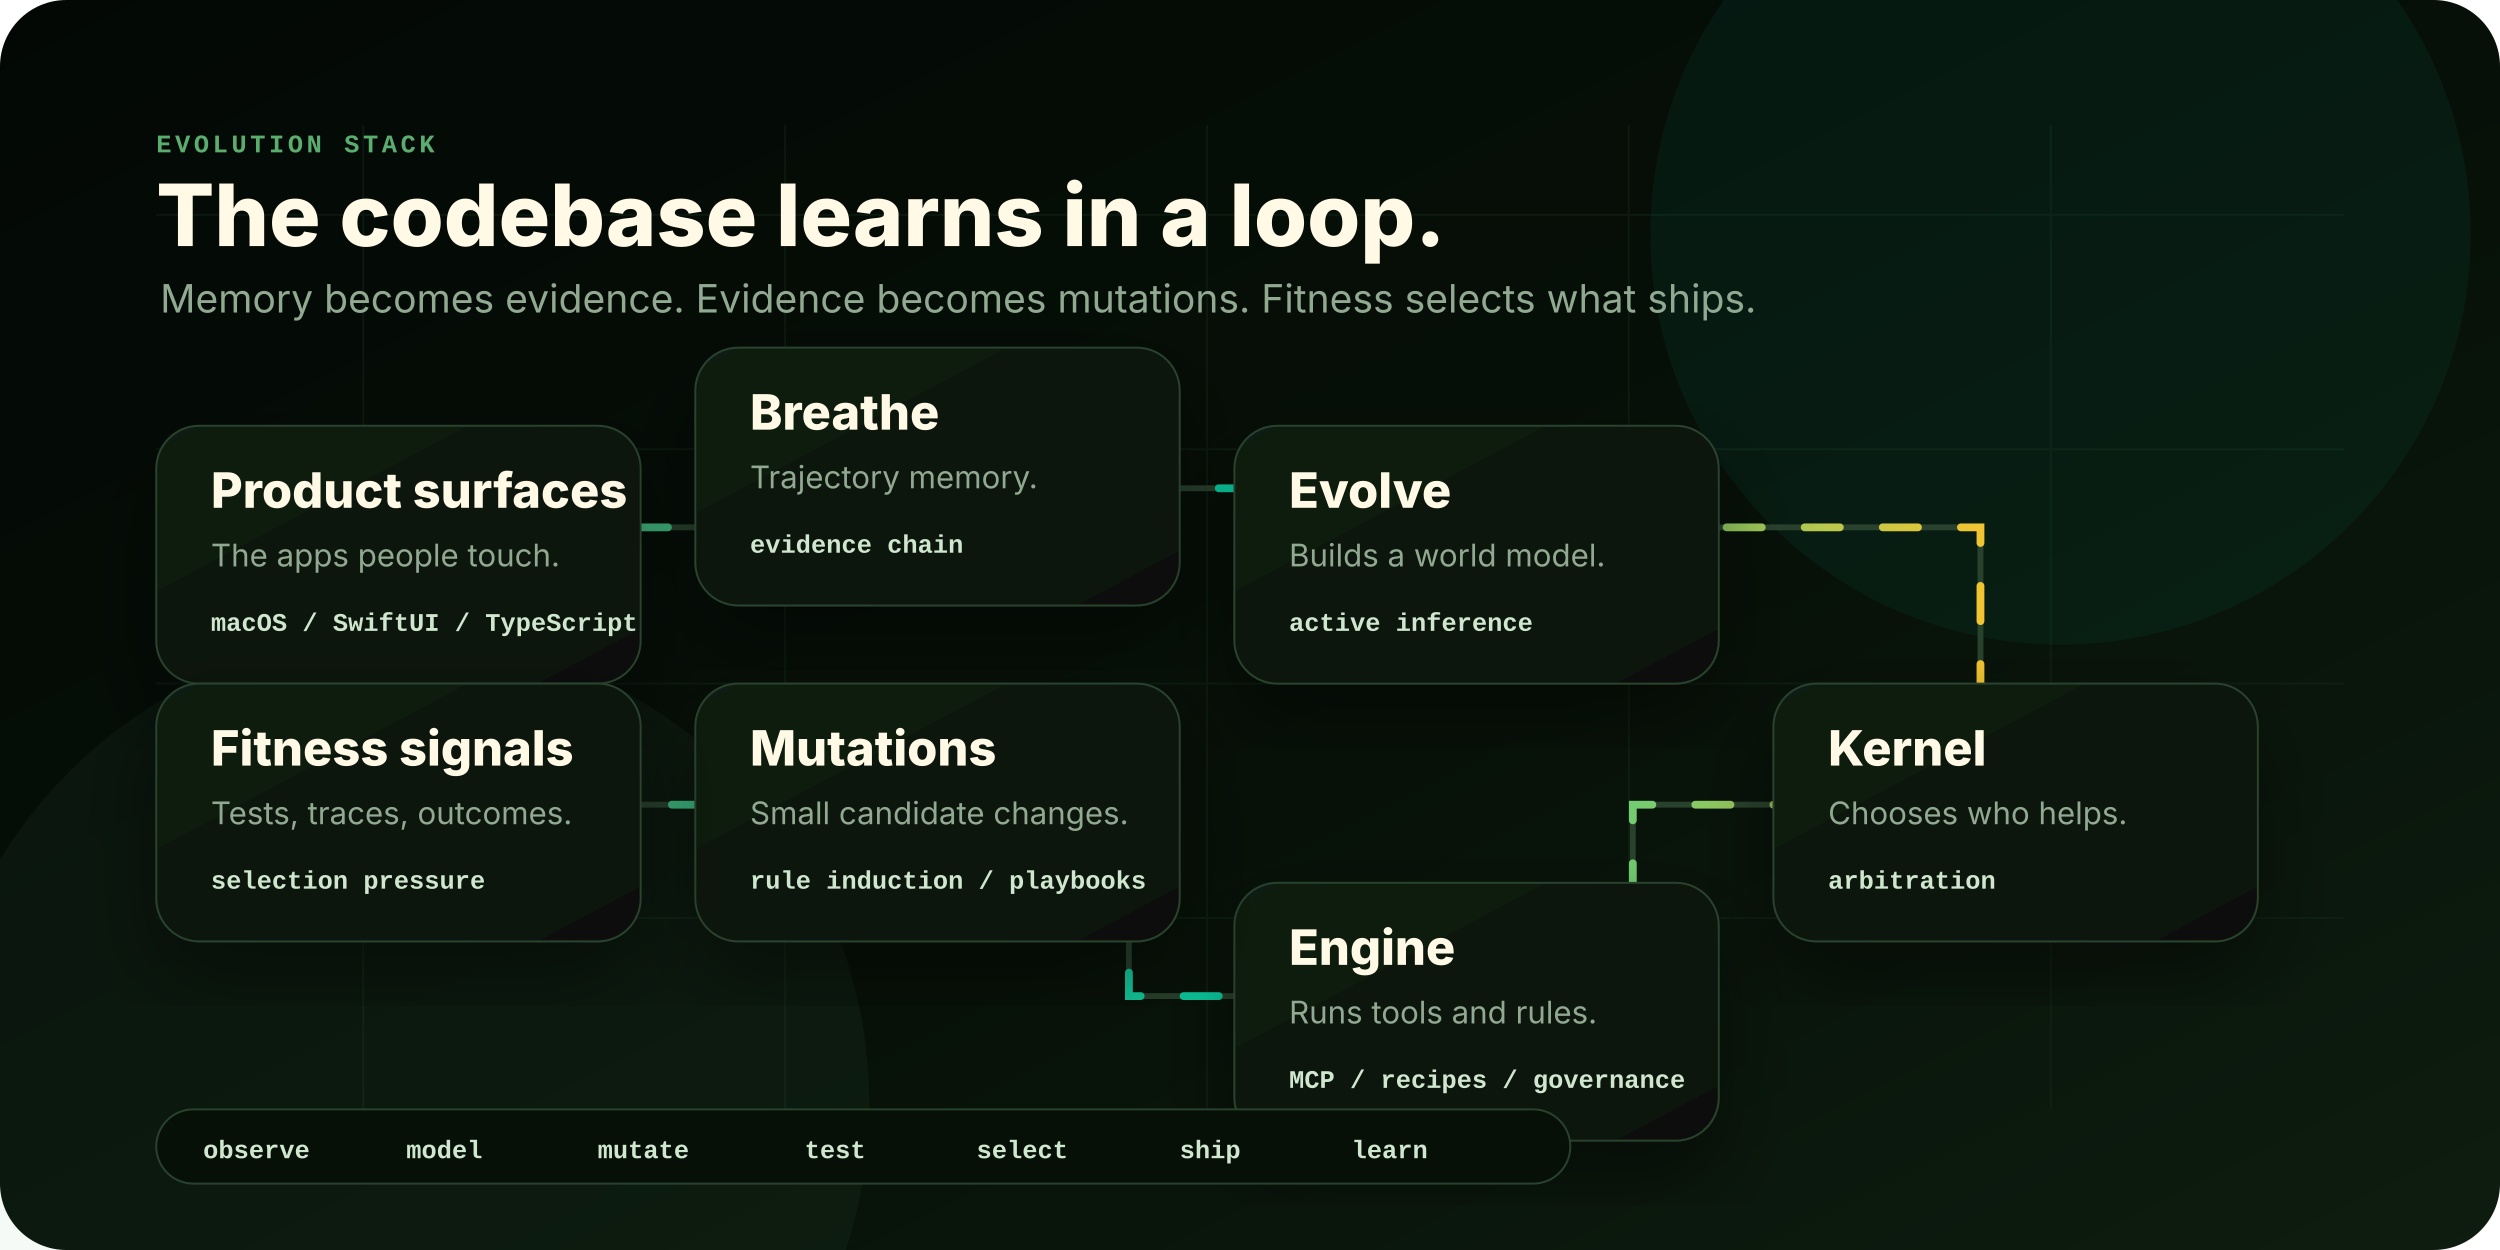
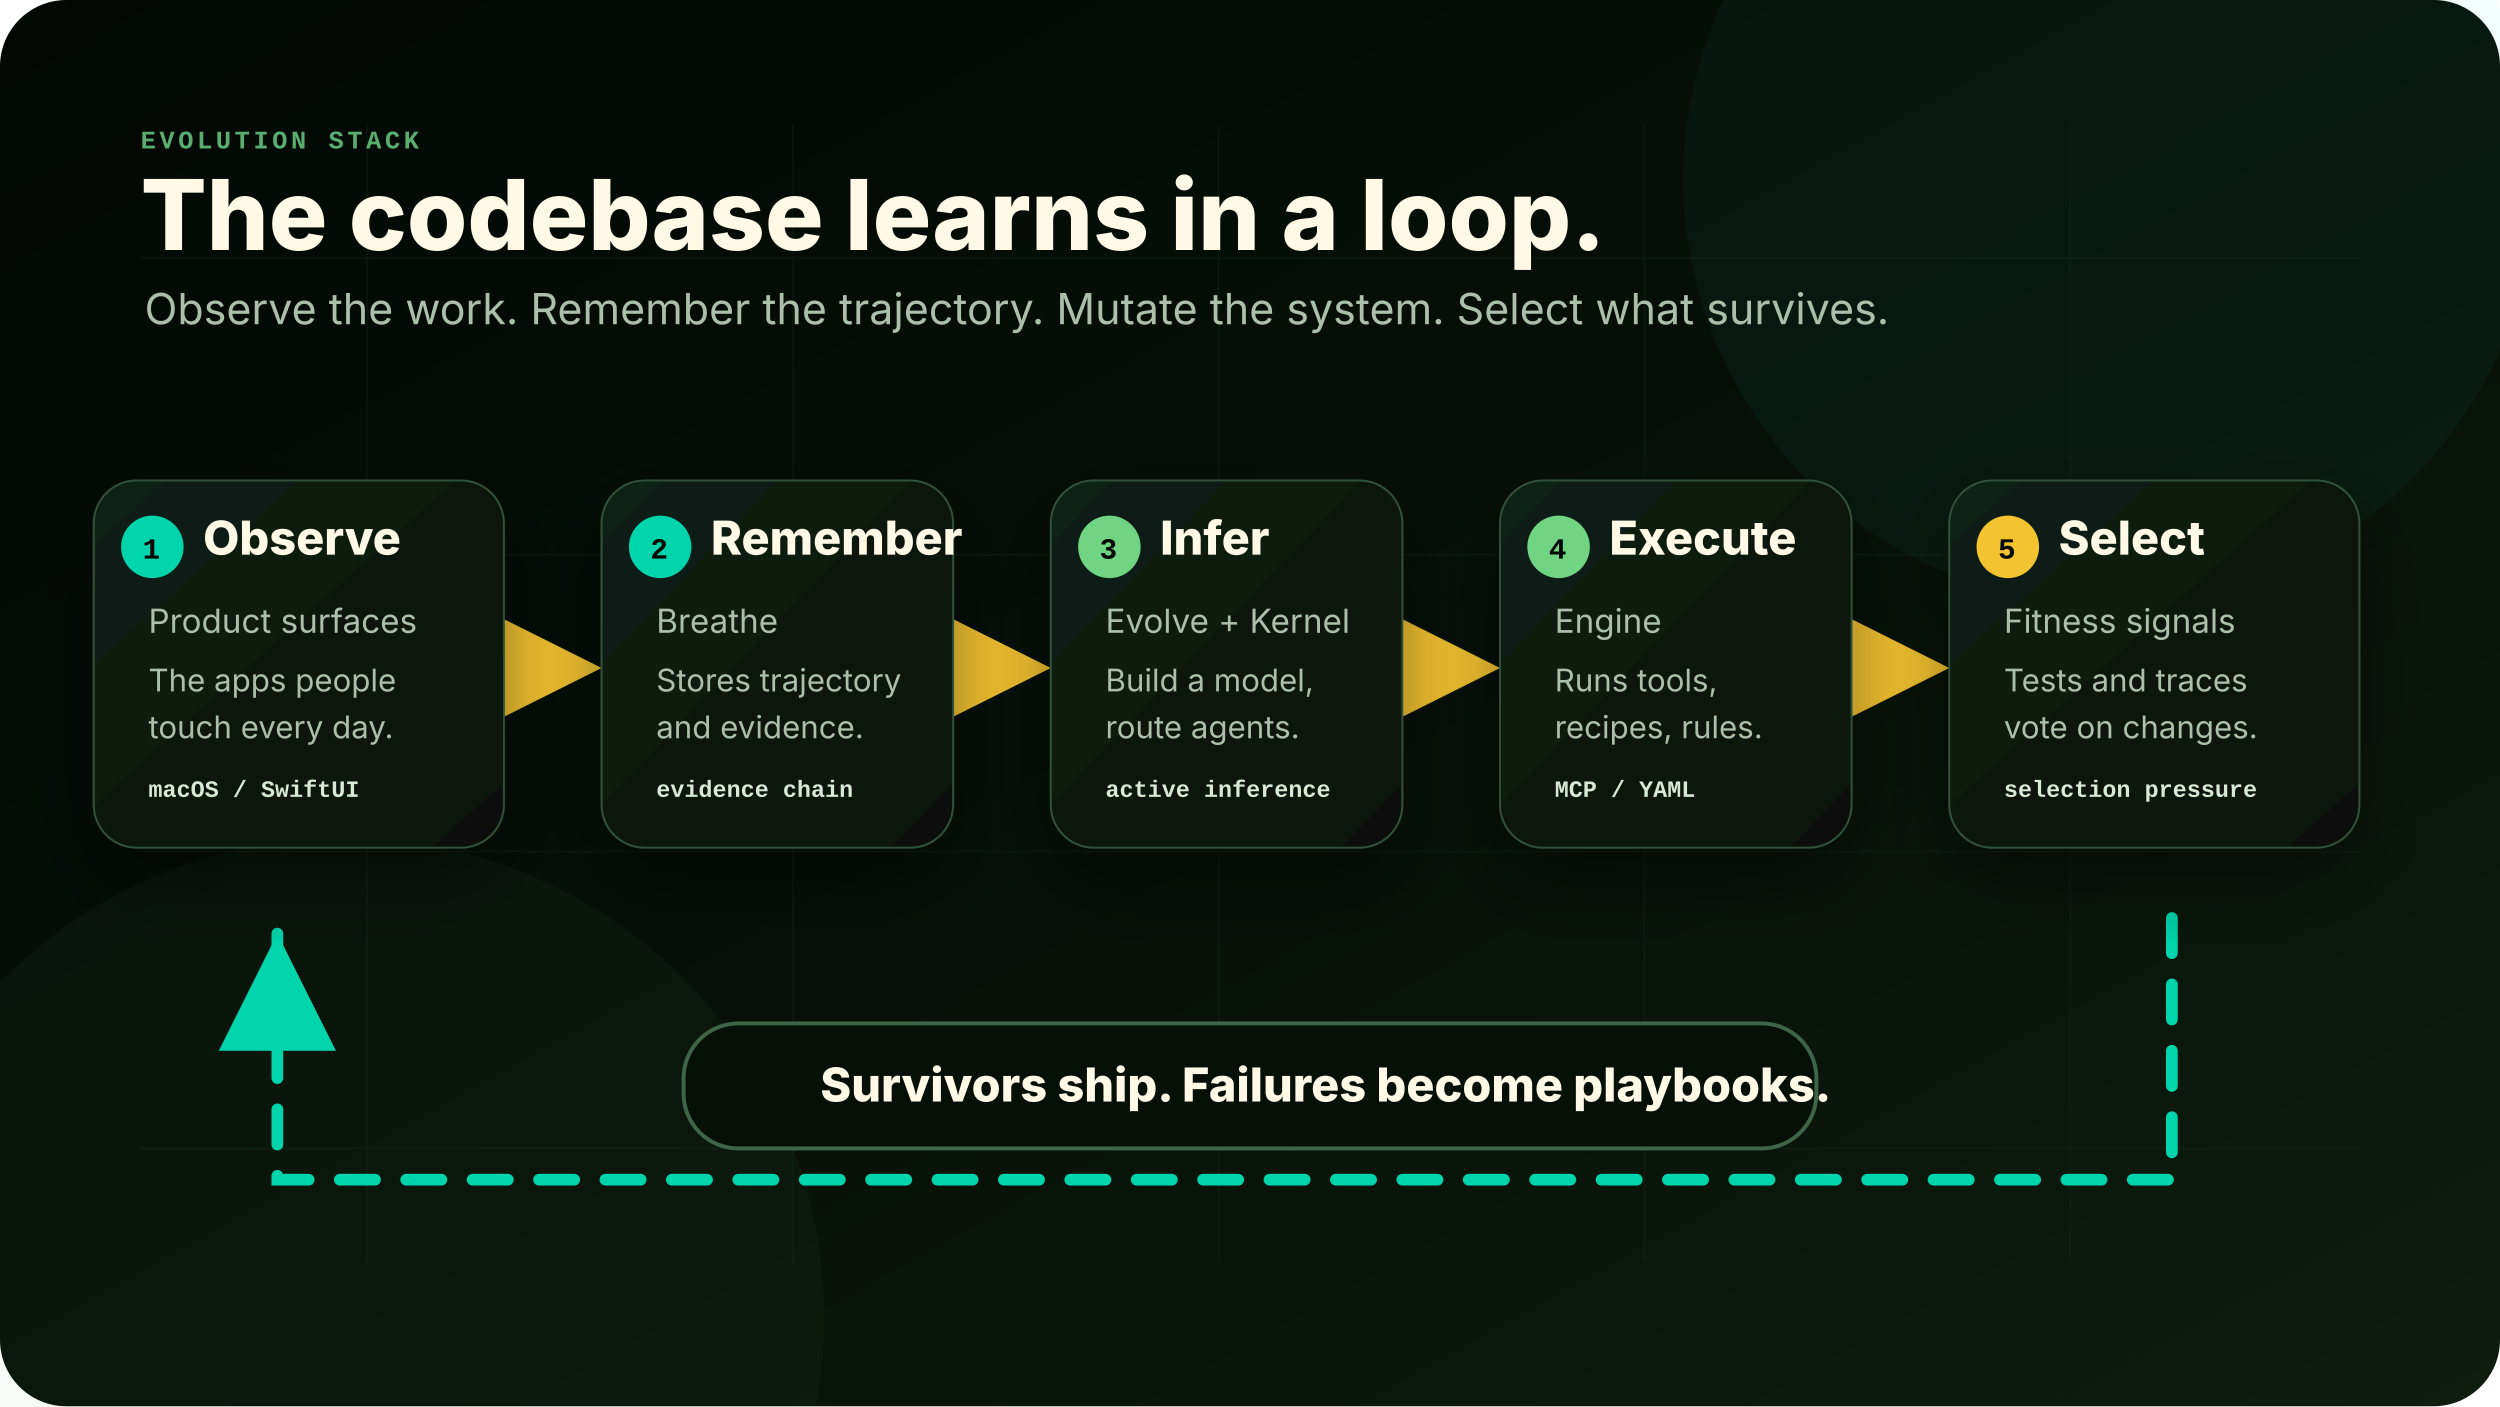
- <svg xmlns="http://www.w3.org/2000/svg" viewBox="0 0 1280 640" role="img" aria-labelledby="title desc">
+ <svg xmlns="http://www.w3.org/2000/svg" viewBox="0 0 1280 720" role="img" aria-labelledby="title desc">
  <defs>
    <linearGradient id="bg" x1="0" y1="0" x2="1" y2="1">
      <stop offset="0" stop-color="#030805" />
      <stop offset="0.58" stop-color="#071108" />
      <stop offset="1" stop-color="#0e1d10" />
    </linearGradient>
    <linearGradient id="node" x1="0" y1="0" x2="1" y2="1">
-       <stop offset="0" stop-color="#101e12" />
+       <stop offset="0" stop-color="#102115" />
      <stop offset="1" stop-color="#071007" />
    </linearGradient>
-     <linearGradient id="pulse" x1="0" y1="0" x2="1" y2="0">
-       <stop offset="0" stop-color="#5bad6f" />
-       <stop offset="0.58" stop-color="#00d4aa" />
+     <linearGradient id="flow" x1="0" y1="0" x2="1" y2="0">
+       <stop offset="0" stop-color="#00d4aa" />
+       <stop offset="0.58" stop-color="#71d483" />
      <stop offset="1" stop-color="#f4c430" />
    </linearGradient>
    <filter id="shadow" x="-20%" y="-25%" width="140%" height="150%">
-       <feDropShadow dx="0" dy="20" stdDeviation="22" flood-color="#000000" flood-opacity="0.42" />
+       <feDropShadow dx="0" dy="18" stdDeviation="20" flood-color="#000000" flood-opacity="0.42" />
    </filter>
+     <marker id="arrow" markerWidth="14" markerHeight="14" refX="10" refY="5" orient="auto" markerUnits="strokeWidth">
+       <path d="M0 0 L10 5 L0 10 Z" fill="#f4c430" />
+     </marker>
+     <marker id="arrowGreen" markerWidth="14" markerHeight="14" refX="10" refY="5" orient="auto" markerUnits="strokeWidth">
+       <path d="M0 0 L10 5 L0 10 Z" fill="#00d4aa" />
+     </marker>
    <style>
      .sans { font-family: Inter, ui-sans-serif, system-ui, -apple-system, BlinkMacSystemFont, "Segoe UI", sans-serif; }
      .mono { font-family: ui-monospace, SFMono-Regular, Menlo, Monaco, Consolas, "Liberation Mono", monospace; }
      .title { fill: #fff9e6; font-weight: 800; }
-       .muted { fill: #91a891; }
+       .muted { fill: #aac0aa; }
      .label { fill: #5bad6f; font-size: 13px; font-weight: 800; letter-spacing: 0.14em; }
-       .chip { fill: #cfe6cf; font-size: 13px; font-weight: 700; }
-       .edge { fill: none; stroke: #29422d; stroke-width: 3; stroke-linecap: round; }
-       .active-edge { fill: none; stroke: url(#pulse); stroke-width: 4; stroke-linecap: round; stroke-dasharray: 18 22; }
+       .chip { fill: #d6ead6; font-size: 12px; font-weight: 800; }
+       .num { fill: #030805; font-size: 15px; font-weight: 900; }
+       .arrow { fill: none; stroke: url(#flow); stroke-width: 6; stroke-linecap: round; marker-end: url(#arrow); }
+       .return { fill: none; stroke: #00d4aa; stroke-width: 6; stroke-linecap: round; stroke-dasharray: 18 16; marker-end: url(#arrowGreen); }
    </style>
  </defs>
-   <rect width="1280" height="640" rx="34" fill="url(#bg)" />
-   <g opacity="0.34" stroke="#16331d" stroke-width="1">
-     <path d="M80 110 H1200" />
-     <path d="M80 230 H1200" />
-     <path d="M80 350 H1200" />
-     <path d="M80 470 H1200" />
-     <path d="M186 64 V568" />
-     <path d="M402 64 V568" />
-     <path d="M618 64 V568" />
-     <path d="M834 64 V568" />
-     <path d="M1050 64 V568" />
+   <rect width="1280" height="720" rx="34" fill="url(#bg)" />
+   <g opacity="0.24" stroke="#16331d" stroke-width="1">
+     <path d="M72 132 H1208" />
+     <path d="M72 284 H1208" />
+     <path d="M72 436 H1208" />
+     <path d="M72 588 H1208" />
+     <path d="M188 64 V646" />
+     <path d="M406 64 V646" />
+     <path d="M624 64 V646" />
+     <path d="M842 64 V646" />
+     <path d="M1060 64 V646" />
  </g>
-   <circle cx="1055" cy="120" r="210" fill="#00d4aa" opacity="0.06" />
-   <circle cx="205" cy="565" r="240" fill="#5bad6f" opacity="0.06" />
-   <text x="80" y="78" class="mono label">EVOLUTION STACK</text>
-   <text x="80" y="126" class="sans title" font-size="44">The codebase learns in a loop.</text>
-   <text x="82" y="160" class="sans muted" font-size="20">Memory becomes evidence. Evidence becomes mutations. Fitness selects what ships.</text>
-   <path id="loopPath" class="edge" d="M204 270 H468 V250 H742 V270 H1014 V412 H836 V510 H578 V412 H306 V270" />
-   <path class="active-edge" d="M204 270 H468 V250 H742 V270 H1014 V412 H836 V510 H578 V412 H306 V270" />
-   <rect x="80" y="218" width="248" height="132" rx="22" fill="url(#node)" stroke="#29422d" filter="url(#shadow)" />
-   <text x="108" y="260" class="sans title" font-size="25">Product surfaces</text>
-   <text x="108" y="290" class="sans muted" font-size="16">The apps people touch.</text>
-   <text x="108" y="323" class="mono chip">macOS / SwiftUI / TypeScript</text>
-   <rect x="356" y="178" width="248" height="132" rx="22" fill="url(#node)" stroke="#29422d" filter="url(#shadow)" />
-   <text x="384" y="220" class="sans title" font-size="25">Breathe</text>
-   <text x="384" y="250" class="sans muted" font-size="16">Trajectory memory.</text>
-   <text x="384" y="283" class="mono chip">evidence chain</text>
-   <rect x="632" y="218" width="248" height="132" rx="22" fill="url(#node)" stroke="#29422d" filter="url(#shadow)" />
-   <text x="660" y="260" class="sans title" font-size="25">Evolve</text>
-   <text x="660" y="290" class="sans muted" font-size="16">Builds a world model.</text>
-   <text x="660" y="323" class="mono chip">active inference</text>
-   <rect x="908" y="350" width="248" height="132" rx="22" fill="url(#node)" stroke="#29422d" filter="url(#shadow)" />
-   <text x="936" y="392" class="sans title" font-size="25">Kernel</text>
-   <text x="936" y="422" class="sans muted" font-size="16">Chooses who helps.</text>
-   <text x="936" y="455" class="mono chip">arbitration</text>
-   <rect x="632" y="452" width="248" height="132" rx="22" fill="url(#node)" stroke="#29422d" filter="url(#shadow)" />
-   <text x="660" y="494" class="sans title" font-size="25">Engine</text>
-   <text x="660" y="524" class="sans muted" font-size="16">Runs tools and rules.</text>
-   <text x="660" y="557" class="mono chip">MCP / recipes / governance</text>
-   <rect x="356" y="350" width="248" height="132" rx="22" fill="url(#node)" stroke="#29422d" filter="url(#shadow)" />
-   <text x="384" y="392" class="sans title" font-size="25">Mutations</text>
-   <text x="384" y="422" class="sans muted" font-size="16">Small candidate changes.</text>
-   <text x="384" y="455" class="mono chip">rule induction / playbooks</text>
-   <rect x="80" y="350" width="248" height="132" rx="22" fill="url(#node)" stroke="#29422d" filter="url(#shadow)" />
-   <text x="108" y="392" class="sans title" font-size="25">Fitness signals</text>
-   <text x="108" y="422" class="sans muted" font-size="16">Tests, traces, outcomes.</text>
-   <text x="108" y="455" class="mono chip">selection pressure</text>
-   <rect x="80" y="568" width="724" height="38" rx="19" fill="#071007" stroke="#29422d" />
-   <text x="104" y="593" class="mono chip">observe</text>
-   <text x="208" y="593" class="mono chip">model</text>
-   <text x="306" y="593" class="mono chip">mutate</text>
-   <text x="412" y="593" class="mono chip">test</text>
-   <text x="500" y="593" class="mono chip">select</text>
-   <text x="604" y="593" class="mono chip">ship</text>
-   <text x="692" y="593" class="mono chip">learn</text>
+   <circle cx="1080" cy="92" r="218" fill="#00d4aa" opacity="0.05" />
+   <circle cx="176" cy="675" r="246" fill="#5bad6f" opacity="0.05" />
+   <text x="72" y="76" class="mono label">EVOLUTION STACK</text>
+   <text x="72" y="128" class="sans title" font-size="50">The codebase learns in a loop.</text>
+   <text x="74" y="166" class="sans muted" font-size="22">Observe the work. Remember the trajectory. Mutate the system. Select what survives.</text>
+   <path class="arrow" d="M258 342 H308" />
+   <path class="arrow" d="M488 342 H538" />
+   <path class="arrow" d="M718 342 H768" />
+   <path class="arrow" d="M948 342 H998" />
+   <path class="return" d="M1112 470 V604 H142 V478" />
+   <rect x="48" y="246" width="210" height="188" rx="22" fill="url(#node)" stroke="#30513a" filter="url(#shadow)" />
+   <circle cx="78" cy="280" r="16" fill="#00d4aa" />
+   <text x="73" y="286" class="mono num">1</text>
+   <text x="104" y="284" class="sans title" font-size="24">Observe</text>
+   <text x="76" y="324" class="sans muted" font-size="17">Product surfaces</text>
+   <text x="76" y="354" class="sans muted" font-size="16">The apps people</text>
+   <text x="76" y="378" class="sans muted" font-size="16">touch every day.</text>
+   <text x="76" y="408" class="mono chip">macOS / SwiftUI</text>
+   <rect x="308" y="246" width="180" height="188" rx="22" fill="url(#node)" stroke="#30513a" filter="url(#shadow)" />
+   <circle cx="338" cy="280" r="16" fill="#00d4aa" />
+   <text x="333" y="286" class="mono num">2</text>
+   <text x="364" y="284" class="sans title" font-size="24">Remember</text>
+   <text x="336" y="324" class="sans muted" font-size="17">Breathe</text>
+   <text x="336" y="354" class="sans muted" font-size="16">Stores trajectory</text>
+   <text x="336" y="378" class="sans muted" font-size="16">and evidence.</text>
+   <text x="336" y="408" class="mono chip">evidence chain</text>
+   <rect x="538" y="246" width="180" height="188" rx="22" fill="url(#node)" stroke="#30513a" filter="url(#shadow)" />
+   <circle cx="568" cy="280" r="16" fill="#71d483" />
+   <text x="563" y="286" class="mono num">3</text>
+   <text x="594" y="284" class="sans title" font-size="24">Infer</text>
+   <text x="566" y="324" class="sans muted" font-size="17">Evolve + Kernel</text>
+   <text x="566" y="354" class="sans muted" font-size="16">Build a model,</text>
+   <text x="566" y="378" class="sans muted" font-size="16">route agents.</text>
+   <text x="566" y="408" class="mono chip">active inference</text>
+   <rect x="768" y="246" width="180" height="188" rx="22" fill="url(#node)" stroke="#30513a" filter="url(#shadow)" />
+   <circle cx="798" cy="280" r="16" fill="#71d483" />
+   <text x="793" y="286" class="mono num">4</text>
+   <text x="824" y="284" class="sans title" font-size="24">Execute</text>
+   <text x="796" y="324" class="sans muted" font-size="17">Engine</text>
+   <text x="796" y="354" class="sans muted" font-size="16">Runs tools,</text>
+   <text x="796" y="378" class="sans muted" font-size="16">recipes, rules.</text>
+   <text x="796" y="408" class="mono chip">MCP / YAML</text>
+   <rect x="998" y="246" width="210" height="188" rx="22" fill="url(#node)" stroke="#30513a" filter="url(#shadow)" />
+   <circle cx="1028" cy="280" r="16" fill="#f4c430" />
+   <text x="1023" y="286" class="mono num">5</text>
+   <text x="1054" y="284" class="sans title" font-size="24">Select</text>
+   <text x="1026" y="324" class="sans muted" font-size="17">Fitness signals</text>
+   <text x="1026" y="354" class="sans muted" font-size="16">Tests and traces</text>
+   <text x="1026" y="378" class="sans muted" font-size="16">vote on changes.</text>
+   <text x="1026" y="408" class="mono chip">selection pressure</text>
+   <rect x="350" y="524" width="580" height="64" rx="28" fill="#071007" stroke="#3e6646" stroke-width="2" />
+   <text x="420" y="564" class="sans title" font-size="24">Survivors ship. Failures become playbooks.</text>
</svg>
